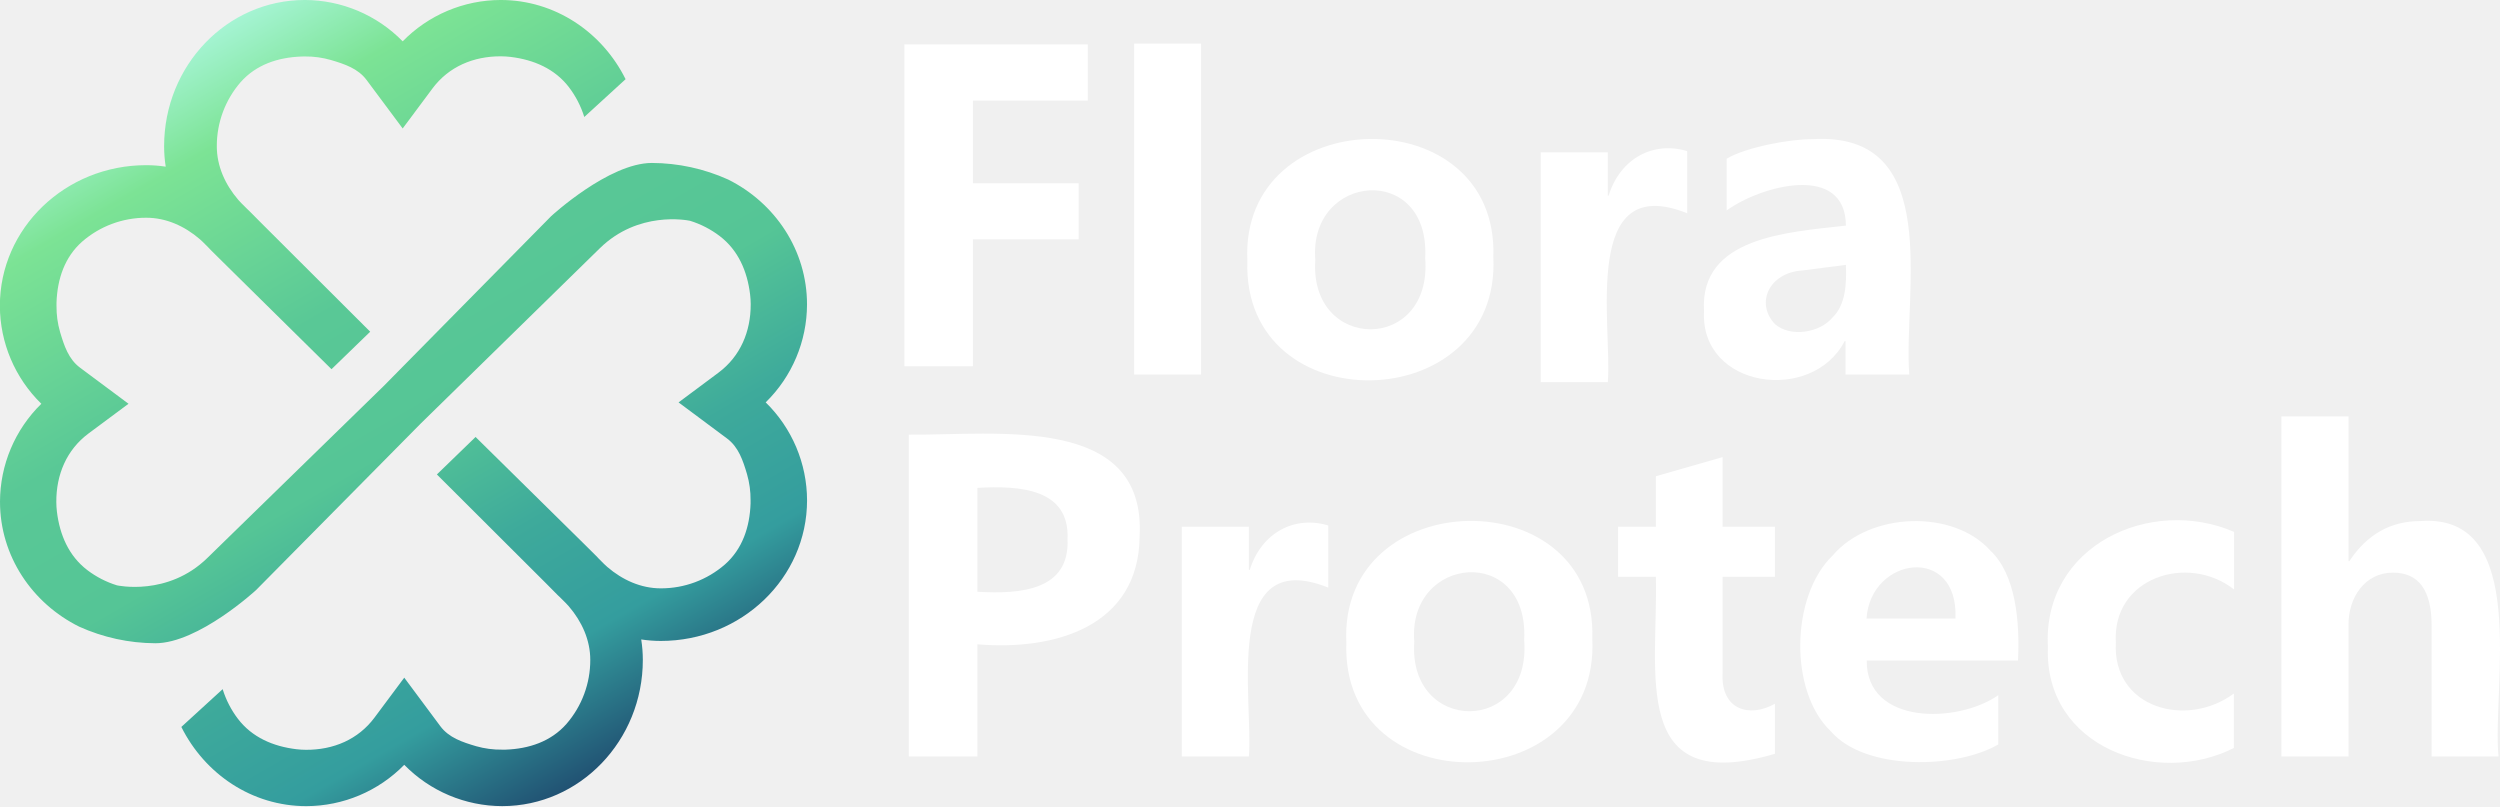
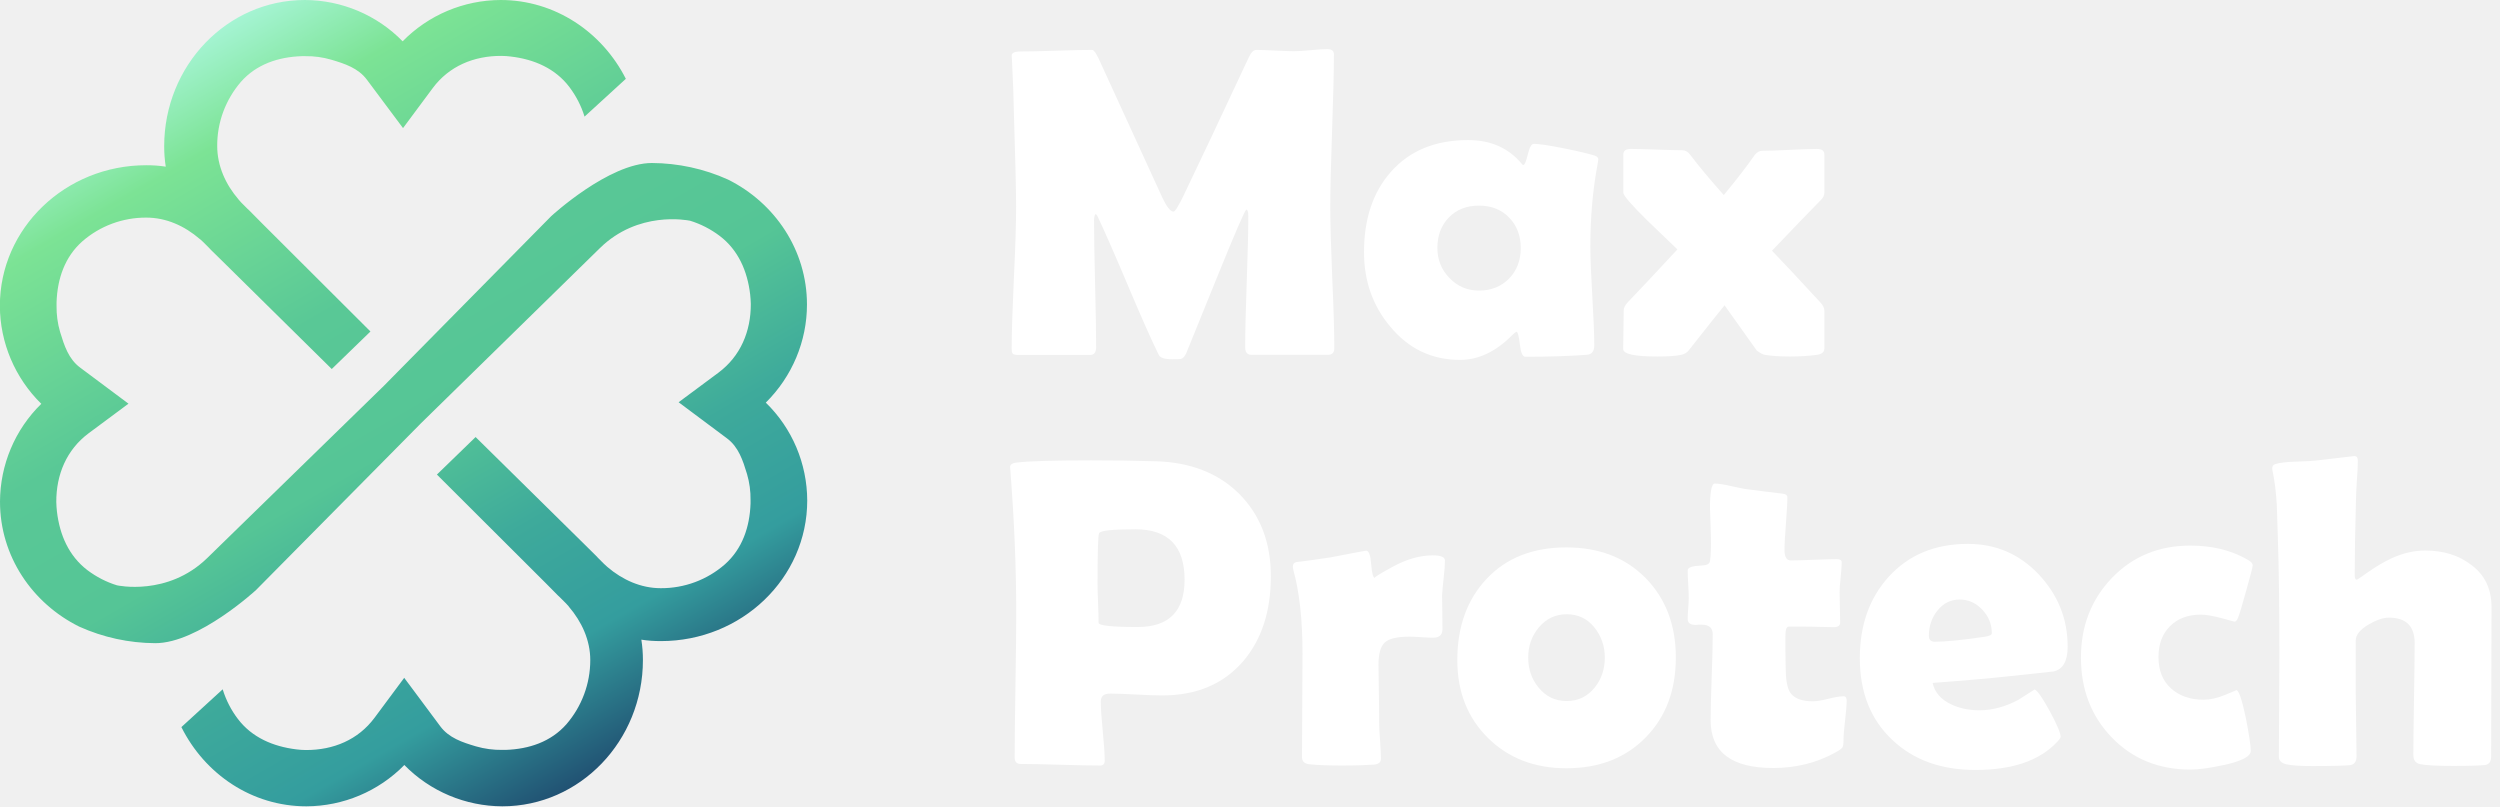
- <svg xmlns="http://www.w3.org/2000/svg" id="图层_1" data-name="图层 1" viewBox="0 0 1918.63 618.66">
-   <defs>
-     <style>.cls-1{fill:url(#未命名的渐变_93);}.cls-2{fill:#fff;}</style>
-     <linearGradient id="未命名的渐变_93" x1="151.19" y1="262.76" x2="470.93" y2="816.57" gradientUnits="userSpaceOnUse">
-       <stop offset="0" stop-color="#a5f4d3" />
-       <stop offset="0.12" stop-color="#7ce395" />
-       <stop offset="0.36" stop-color="#59c896" />
-       <stop offset="0.54" stop-color="#55c596" />
-       <stop offset="0.7" stop-color="#3eaa9b" />
-       <stop offset="0.85" stop-color="#349d9e" />
-       <stop offset="1" stop-color="#215273" />
-     </linearGradient>
-   </defs>
-   <path class="cls-1" d="M620.72,464c0-41.72-24.57-78-60.6-95.91a143.54,143.54,0,0,0-58.43-12.69c-33.09,0-77.32,40.82-77.32,40.82L295.86,526.57s-105,102.29-135.38,132-69.33,21-69.33,21a73.4,73.4,0,0,1-22.79-11.72C54.15,657,47.2,640.84,45.05,623a63.41,63.41,0,0,1-.46-7.29c-.13-21.19,7.95-40.2,24.7-52.68L100,540.21l-9.53-7.1q-13.82-10.29-27.64-20.57c-8.92-6.64-12.23-16.89-15.37-27.43a69.41,69.41,0,0,1-2.72-20.06c0-.87,0-1.73,0-2.6.63-18,6.26-34.84,19.71-46.7a74.69,74.69,0,0,1,49.18-18.31c15.27,0,29.43,6.43,41.08,16.45,0,0,.18.15.18.15.77.67,1.5,1.39,2.25,2.09l4.5,4.51c.5.54,1,1.06,1.51,1.61L173,432l82.79,81.68,29.69-28.77-83.19-83-9.72-9.78c-.55-.49-1.06-1-1.61-1.52l-4.51-4.5c-.7-.75-1.42-1.48-2.09-2.25,0,0-.17-.17-.15-.18-10-11.65-16.45-25.81-16.45-41.08A74.69,74.69,0,0,1,186,293.43c11.87-13.45,28.7-19.08,46.7-19.71.87,0,1.74-.05,2.61-.05a69.69,69.69,0,0,1,20,2.72c10.55,3.14,20.79,6.46,27.43,15.38l20.58,27.63,7.09,9.53,22.84-30.67c12.47-16.75,31.48-24.82,52.67-24.7a63.27,63.27,0,0,1,7.29.46c17.83,2.15,34,9.11,44.84,23.31a73.75,73.75,0,0,1,11.73,22.79l31.7-29c-17.95-36.1-54.15-60.79-95.91-60.79a105.43,105.43,0,0,0-75.16,31.73,105.41,105.41,0,0,0-75.15-31.73c-59.62,0-107.94,50.27-107.94,112.27a102.28,102.28,0,0,0,1.22,15.64,101.45,101.45,0,0,0-15-1.14c-62,0-112.27,48.33-112.27,107.94A105.43,105.43,0,0,0,33.1,540.21,105.41,105.41,0,0,0,1.37,615.36c0,41.77,24.69,78,60.79,95.92A143.62,143.62,0,0,0,120.58,724c33.09,0,77.32-40.82,77.32-40.82l126.57-128s106.94-104.7,137.32-134.39c29.33-28.66,66.6-21.55,69.16-21a73.49,73.49,0,0,1,22.78,11.73c14.21,10.83,21.16,27,23.31,44.83a63.55,63.55,0,0,1,.46,7.29c.13,21.19-8,40.21-24.7,52.68l-30.66,22.84,9.52,7.09,27.64,20.58c8.92,6.64,12.24,16.88,15.38,27.43a69.64,69.64,0,0,1,2.71,20c0,.87,0,1.74,0,2.61-.63,18-6.25,34.83-19.71,46.69a74.64,74.64,0,0,1-49.18,18.31c-15.26,0-29.42-6.43-41.08-16.44,0,0-.17-.16-.17-.16-.78-.66-1.51-1.39-2.26-2.08l-4.5-4.52c-.5-.54-1-1.05-1.51-1.61l-9.79-9.72L366.35,565.7l-29.69,28.76,83.19,83,9.72,9.79c.55.49,1.07,1,1.61,1.51l4.51,4.5c.7.75,1.42,1.48,2.09,2.26,0,0,.17.16.15.17,10,11.66,16.45,25.82,16.45,41.08a74.69,74.69,0,0,1-18.31,49.18c-11.86,13.46-28.7,19.08-46.7,19.71-.87,0-1.74,0-2.6,0A69.7,69.7,0,0,1,366.71,803c-10.54-3.14-20.79-6.46-27.43-15.38Q329,773.77,318.7,759.94l-7.09-9.52-22.84,30.66c-12.47,16.75-31.48,24.83-52.67,24.7a63.41,63.41,0,0,1-7.29-.46c-17.83-2.15-34-9.1-44.84-23.31a73.46,73.46,0,0,1-11.72-22.78l-31.71,29c18,36.09,54.15,60.78,95.91,60.78a105.46,105.46,0,0,0,75.16-31.72A105.46,105.46,0,0,0,386.77,849c59.61,0,107.94-50.27,107.94-112.27a102.38,102.38,0,0,0-1.23-15.64,101.45,101.45,0,0,0,15,1.14c62,0,112.27-48.32,112.27-107.94A105.44,105.44,0,0,0,589,539.14,105.46,105.46,0,0,0,620.72,464Z" transform="translate(-1.37 -230.34)" />
-   <path class="cls-2" d="M836.22,307.55H748.05V371H829.2v43H748.05v97.42H695.43v-247H836.22Z" transform="translate(-1.37 -230.34)" />
-   <path class="cls-2" d="M871.77,517.79v-254h51.34v254Z" transform="translate(-1.37 -230.34)" />
-   <path class="cls-2" d="M958.66,430.42c-6-122.12,193-126,188.78-3C1153.54,551.35,954.33,555.31,958.66,430.42Zm52.14-.64c-4.9,70.91,90.13,71.64,84.34-1.44C1099,354.79,1005.39,363,1010.8,429.78Z" transform="translate(-1.37 -230.34)" />
-   <path class="cls-2" d="M1296.19,394c-81.71-32.66-57.39,85.88-60.9,129.62h-51.5V347.27h51.5v33.17h.63c9-28.89,34.62-41.9,60.27-34.12Z" transform="translate(-1.37 -230.34)" />
-   <path class="cls-2" d="M1326.49,352.13c15.09-8.93,48.75-15.13,66.16-15,100.9-5.83,69.2,117.88,74,180.64h-48.94V492.12h-.64c-25,48.26-111.24,36.31-107.94-23.12-3.47-56.73,63.79-60.4,108.89-65.53-.3-48.28-65.1-30.78-91.51-11.64Zm58.19,85.78c-25.49,1.55-36.41,25-21.13,41.14,11.72,10.32,34.32,6.88,44.25-5.11,10.2-9.87,10.8-26.39,10.2-40.33Z" transform="translate(-1.37 -230.34)" />
-   <path class="cls-2" d="M751.46,724.82v86.09H698.84v-247c67.31.64,182.24-16.15,177.13,78.13C875.32,711.08,811.05,729.85,751.46,724.82Zm0-120.06v79.72c33.34,2,70.93-1.16,69.19-40.34C822.44,605.46,784.25,602.85,751.46,604.76Z" transform="translate(-1.37 -230.34)" />
-   <path class="cls-2" d="M1020.75,681.29c-81.71-32.66-57.4,85.88-60.91,129.62h-51.5V634.57h51.5v33.17h.64c9-28.89,34.62-41.9,60.27-34.12Z" transform="translate(-1.37 -230.34)" />
-   <path class="cls-2" d="M1034.62,723.54c-6-122.11,193-126,188.77-3C1229.49,844.47,1030.29,848.44,1034.62,723.54Zm52.13-.64c-4.9,70.91,90.14,71.64,84.35-1.43C1175,647.91,1081.35,656.11,1086.75,722.9Z" transform="translate(-1.37 -230.34)" />
-   <path class="cls-2" d="M1363.54,808.84c-112,33-89.54-62.1-91.36-135.84h-29V634.57h29V595.83l51.18-14.67v53.41h40.18V673h-40.18v74.3c-1.26,27.74,20.54,34.23,40.18,23.11Z" transform="translate(-1.37 -230.34)" />
-   <path class="cls-2" d="M1550.08,737.25H1434c-.39,49.75,69.78,48.4,100.93,26.63v37.78c-31.84,18.65-102.11,20.61-128.59-10.2-32-30.42-30.77-103.78,1.51-134.8,28.52-33.52,92.74-35.58,121.1-3.67C1548.42,671.28,1551.61,707.88,1550.08,737.25Zm-48-32.2c2.5-57-65.18-47.64-68.24,0Z" transform="translate(-1.37 -230.34)" />
-   <path class="cls-2" d="M1715.74,804.37c-58.88,30-145.61-.2-142.7-77.32-4.37-78.56,79.4-116.08,142.86-88.49v44.16c-35.59-27.87-93.82-9.06-90.72,40.82-2.7,50.32,54.26,65.94,90.56,39.06Z" transform="translate(-1.37 -230.34)" />
-   <path class="cls-2" d="M1918.86,810.91h-51.34V710.47q0-40.66-29.65-40.66c-21.56-.06-34.52,19.25-34.12,40.66V810.91h-51.5v-261h51.5V661h.63q20.25-30.76,54.53-30.77C1943.65,624,1913.77,758.24,1918.86,810.91Z" transform="translate(-1.37 -230.34)" />
+ <svg xmlns="http://www.w3.org/2000/svg" version="1.1" id="图层_1" x="0px" y="0px" viewBox="0 0 1918.6 618.7" style="enable-background:new 0 0 1918.6 618.7;" xml:space="preserve">
+   <style type="text/css">
+ 	.st0{fill:url(#SVGID_1_);}
+ 	.st1{fill:#FFFFFF;}
+ </style>
+   <linearGradient id="SVGID_1_" gradientUnits="userSpaceOnUse" x1="151.167" y1="357.279" x2="470.929" y2="-196.569" gradientTransform="matrix(1 0 0 -1 -1.37 389.66)">
+     <stop offset="0" style="stop-color:#A5F4D3" />
+     <stop offset="0.12" style="stop-color:#7CE395" />
+     <stop offset="0.36" style="stop-color:#59C896" />
+     <stop offset="0.54" style="stop-color:#55C596" />
+     <stop offset="0.7" style="stop-color:#3EAA9B" />
+     <stop offset="0.85" style="stop-color:#349D9E" />
+     <stop offset="1" style="stop-color:#215273" />
+   </linearGradient>
+   <path class="st0" d="M619.3,233.7c0-41.7-24.6-78-60.6-95.9c-18.4-8.3-38.3-12.6-58.4-12.7c-33.1,0-77.3,40.8-77.3,40.8L294.5,296.2  c0,0-105,102.3-135.4,132s-69.3,21-69.3,21c-8.2-2.5-15.9-6.5-22.8-11.7c-14.2-10.9-21.2-27-23.3-44.9c-0.3-2.4-0.4-4.9-0.5-7.3  c-0.1-21.2,8-40.2,24.7-52.7l30.7-22.8l-9.5-7.1c-9.2-6.9-18.4-13.7-27.6-20.6c-8.9-6.6-12.2-16.9-15.4-27.4  c-1.9-6.5-2.8-13.3-2.7-20.1c0-0.9,0-1.7,0-2.6c0.6-18,6.3-34.8,19.7-46.7c13.6-11.9,31.1-18.4,49.2-18.3c15.3,0,29.4,6.4,41.1,16.5  l0.2,0.1c0.8,0.7,1.5,1.4,2.3,2.1l4.5,4.5c0.5,0.5,1,1.1,1.5,1.6l9.9,9.7l82.8,81.7l29.7-28.8l-83.2-83l-9.7-9.8  c-0.6-0.5-1.1-1-1.6-1.5l-4.5-4.5c-0.7-0.8-1.4-1.5-2.1-2.3c0,0-0.2-0.2-0.1-0.2c-10-11.6-16.4-25.8-16.4-41.1  c-0.1-18.1,6.4-35.5,18.2-49.2c11.9-13.5,28.7-19.1,46.7-19.7c0.9,0,1.7,0,2.6,0c6.8-0.1,13.5,0.8,20,2.7  c10.5,3.1,20.8,6.5,27.4,15.4l20.6,27.6l7.1,9.5l22.8-30.7c12.5-16.8,31.5-24.8,52.7-24.7c2.4,0,4.9,0.2,7.3,0.5  c17.8,2.1,34,9.1,44.8,23.3c5.2,6.9,9.2,14.6,11.7,22.8l31.7-29C462.2,24.7,426,0,384.2,0c-28.3,0.1-55.4,11.5-75.2,31.7  C289.3,11.5,262.2,0.1,233.9,0C174.3,0,126,50.3,126,112.3c0,5.2,0.4,10.5,1.2,15.6c-5-0.8-10-1.1-15-1.1  c-62,0-112.3,48.3-112.3,107.9C0,263,11.5,290.1,31.7,309.9C11.5,329.6,0.1,356.7,0,385c0,41.8,24.7,78,60.8,95.9  c18.4,8.3,38.3,12.6,58.4,12.7c33.1,0,77.3-40.8,77.3-40.8l126.6-128c0,0,106.9-104.7,137.3-134.4c29.3-28.7,66.6-21.5,69.2-21  c8.2,2.5,15.9,6.5,22.8,11.7c14.2,10.8,21.2,27,23.3,44.8c0.3,2.4,0.4,4.9,0.5,7.3c0.1,21.2-8,40.2-24.7,52.7l-30.7,22.8l9.5,7.1  l27.6,20.6c8.9,6.6,12.2,16.9,15.4,27.4c1.9,6.5,2.8,13.2,2.7,20c0,0.9,0,1.7,0,2.6c-0.6,18-6.3,34.8-19.7,46.7  c-13.6,11.9-31.1,18.4-49.2,18.3c-15.3,0-29.4-6.4-41.1-16.4l-0.2-0.2c-0.8-0.7-1.5-1.4-2.3-2.1l-4.5-4.5c-0.5-0.5-1-1-1.5-1.6  l-9.8-9.7L365,335.4l-29.7,28.8l83.2,83l9.7,9.8c0.5,0.5,1.1,1,1.6,1.5l4.5,4.5c0.7,0.8,1.4,1.5,2.1,2.3c0,0,0.2,0.2,0.1,0.2  c10,11.7,16.5,25.8,16.5,41.1c0,18.1-6.5,35.5-18.3,49.2c-11.9,13.5-28.7,19.1-46.7,19.7c-0.9,0-1.7,0-2.6,0  c-6.8,0.1-13.5-0.8-20.1-2.7c-10.5-3.1-20.8-6.5-27.4-15.4c-6.9-9.2-13.7-18.5-20.6-27.7l-7.1-9.5l-22.8,30.7  c-12.5,16.8-31.5,24.8-52.7,24.7c-2.4,0-4.9-0.2-7.3-0.5c-17.8-2.2-34-9.1-44.8-23.3c-5.2-6.8-9.2-14.6-11.7-22.8l-31.7,29  c18,36.1,54.1,60.8,95.9,60.8c28.3-0.1,55.4-11.5,75.2-31.7c19.8,20.2,46.9,31.6,75.2,31.7c59.6,0,107.9-50.3,107.9-112.3  c0-5.2-0.4-10.5-1.2-15.6c5,0.8,10,1.1,15,1.1c62,0,112.3-48.3,112.3-107.9c-0.1-28.3-11.5-55.4-31.8-75.1  C607.9,289,619.3,261.9,619.3,233.7z" />
+   <g>
+     <path class="st1" d="M1024,267.2c0,3.4-1.6,5.1-4.8,5.1h-58.8c-3.2,0-4.8-1.9-4.8-5.8c0-11.2,0.4-27.9,1.2-50.3   c0.8-22.4,1.2-39.1,1.2-50.3c0-3.2-0.5-4.9-1.5-5.1c-1.2,0.7-8.6,17.8-22.2,51.3c-8,19.7-15.9,39.3-23.9,58.9   c-1.1,2.5-2.5,4-4.2,4.5c-0.6,0.1-2.8,0.2-6.6,0.2c-5.8,0-9.2-1.1-10.3-3.3c-6-12.2-13.8-29.9-23.6-53.1   c-10.4-24.6-18.2-42.3-23.4-53.3c-0.2-0.6-0.7-1.2-1.5-1.8c-0.8,1-1.2,2.6-1.2,4.8c0,10.8,0.3,27.1,0.8,48.8   c0.6,21.7,0.8,38,0.8,48.8c0,3.9-1.6,5.8-4.6,5.8h-55.4c-2.2,0-3.6-0.4-4.1-1.1c-0.5-0.7-0.7-2-0.7-3.7c0-12.1,0.6-30.2,1.7-54.4   c1.2-24.2,1.7-42.3,1.7-54.4c0-12.8-0.6-36.9-1.7-72.2c-0.1-9.2-0.6-22.9-1.5-41l-0.2-2.8c-0.1-2.2,2.2-3.3,7-3.3   c6.1,0,15.2-0.2,27.4-0.6c12.2-0.4,21.3-0.6,27.4-0.6c1.2,0,2.9,2.3,5.1,7L892,151.6c3.4,7.2,6.3,10.8,8.6,10.8   c1.2,0,3.8-4.2,7.8-12.5c11.2-23.2,27.7-58.3,49.6-105.1c1.9-4.3,3.9-6.5,6.1-6.5c3.2,0,8.1,0.2,14.5,0.5s11.4,0.5,14.7,0.5   c2.8,0,7-0.3,12.7-0.8c5.7-0.6,9.9-0.8,12.7-0.8c3.3,0,5,1.3,5,4c0,13.1-0.5,32.6-1.4,58.5c-0.9,26-1.4,45.5-1.4,58.5   c0,12.1,0.5,30.2,1.5,54.3C1023.5,237.2,1024,255.2,1024,267.2z" />
+     <path class="st1" d="M1220.5,189.3c0,8.5,0.5,21.2,1.5,38c1,16.8,1.5,29.4,1.5,37.9c0,4.4-1.9,6.8-5.8,7.1   c-13.7,1-29.4,1.5-47.1,1.5c-2.1,0-3.5-3.2-4.2-9.5c-0.7-6.4-1.6-9.6-2.6-9.7c-0.9,0.4-2,1.4-3.5,2.8   c-12.4,12.5-25.7,18.8-39.8,18.8c-21.6,0-39.5-8.5-53.6-25.6c-13.4-15.9-20.1-35-20.1-57.1c0-25.6,6.9-46.2,20.8-61.8   c14.4-16.2,34.1-24.2,59.1-24.2c17.4,0,31.1,6.1,41.2,18.3c0.4,0.6,0.8,0.8,1.2,0.8c1,0,2.1-2.7,3.4-8.1c1.3-5.4,2.8-8.1,4.6-8.1   c4.1,0,11.9,1.2,23.4,3.5c11,2.2,18.8,4.1,23.6,5.6c1.7,0.7,2.5,1.6,2.5,2.7c0,0.4-0.2,1.6-0.5,3.5   C1222.3,145.8,1220.5,167,1220.5,189.3z M1167.1,190.3c0-9.4-3-17.2-8.9-23.3c-5.9-6.1-13.6-9.2-23.2-9.2c-9.5,0-17.2,3-23.1,9.1   c-5.9,6.1-8.8,13.9-8.8,23.4c0,9,3.1,16.7,9.3,23.1c6.2,6.4,13.7,9.6,22.6,9.6c9.4,0,17.1-3.1,23.1-9.2S1167.1,199.8,1167.1,190.3z   " />
+     <path class="st1" d="M1400,267.8c0,2.4-1.8,3.9-5.5,4.5c-6.5,0.9-13.4,1.3-20.8,1.3c-7.7,0-14.2-0.4-19.4-1.3   c-1.3-0.2-3.4-1.3-6.1-3.3c-5.4-7.7-13.7-19.3-24.7-34.7c-2.8,3.3-11.8,14.7-27.2,34.2c-1.4,2-3.5,3.3-6.1,3.8   c-3.9,0.9-10,1.3-18.3,1.3c-17.5,0-26.2-1.9-26.2-5.8c0-3.2,0.1-8.1,0.2-14.7c0.1-6.6,0.2-11.5,0.2-14.9c0-1.9,1-3.9,3-6.1   c8.6-9,21.4-22.5,38.2-40.7c-7.7-7.4-15.4-14.8-23.1-22.2c-12.3-12.1-18.4-19.2-18.4-21.4v-29.2c0-2.9,1.9-4.3,5.8-4.3   c4.4,0,11,0.2,19.8,0.5s15.4,0.5,19.8,0.5c2.2,0,4.3,1.2,6.1,3.7c6.1,8.1,14.6,18.3,25.6,30.7c10-12.1,17.9-22.3,23.7-30.7   c1.7-2.2,3.7-3.3,6.1-3.3c4.6,0,11.6-0.2,20.8-0.7c9.2-0.4,16.1-0.7,20.8-0.7c3.9,0,5.8,1.4,5.8,4.3v29.2c0,2.1-0.9,4-2.8,5.8   c-8.4,8.5-20.9,21.5-37.4,38.8c8.4,8.7,20.9,22.1,37.4,40c1.9,2.1,2.8,4.2,2.8,6.1V267.8z" />
+   </g>
+   <g>
+     <path class="st1" d="M975.3,442.2c0,26.8-7,48.5-21.1,65.1c-15.1,17.6-35.8,26.4-62.3,26.4c-4.4,0-11.1-0.2-20-0.7   c-8.9-0.5-15.6-0.7-20-0.7c-4.8,0-7.1,2-7.1,6.1c0,5.1,0.5,12.7,1.5,22.7c1,10.1,1.5,17.6,1.5,22.6c0,2.5-1.2,3.8-3.5,3.8   c-6.8,0-16.9-0.2-30.4-0.6c-13.5-0.4-23.6-0.6-30.4-0.6c-3.2,0-4.8-1.6-4.8-4.8c0-12.3,0.2-30.7,0.6-55.4   c0.4-24.6,0.6-43.1,0.6-55.4c0-34.8-1.5-71.3-4.5-109.6l-0.2-2.3c-0.2-2.1,1.4-3.4,5-3.8c8.6-1.1,27.7-1.7,57.1-1.7   c17.4,0,34,0.2,50,0.7c26.2,0.8,47.4,9,63.4,24.7C967.1,395,975.3,416.1,975.3,442.2z M909.1,444.9c0-25.8-12.6-38.7-37.7-38.7   c-17.7,0-27,1-27.9,3c-0.8,1.4-1.2,14.2-1.2,38.3c0,3.4,0.1,8.5,0.4,15.2c0.3,6.7,0.4,11.8,0.4,15.2c0,2.2,10,3.3,29.9,3.3   C897.1,481.2,909.1,469.1,909.1,444.9z" />
+     <path class="st1" d="M1107,482.9c0,4.3-2.4,6.5-7.1,6.5c-2.1,0-5.2-0.1-9.2-0.4c-4-0.3-7.1-0.4-9-0.4c-9.2,0-15.4,1.4-18.8,4.3   c-3.3,2.9-5,8.7-5,17.4c0,4.8,0.1,12,0.3,21.7c0.2,9.7,0.2,16.9,0.2,21.7c0,3.2,0.2,8,0.7,14.4c0.4,6.4,0.7,11.1,0.7,14.2   c0,2.7-1.8,4.2-5.5,4.5c-5.3,0.4-13.4,0.7-24.4,0.7c-10.5,0-18.9-0.3-25.2-1c-3.7-0.4-5.5-2.3-5.5-5.5c0-8.9,0.1-22.1,0.2-39.8   c0.1-17.7,0.2-30.9,0.2-39.8c0-26-2.4-47.4-7.1-64.2c-0.2-1-0.3-1.8-0.3-2.5c0-1.7,0.8-2.8,2.5-3.3c6.1-0.7,15-1.9,26.7-3.7   c17.5-3.4,26.5-5.1,27.1-5.1c2,0,3.3,3.5,3.8,10.5c0.6,7,1.5,10.5,3,10.5c-1.6,0,3-2.9,13.6-8.7s20.9-8.7,30.7-8.7   c6.2,0,9.3,1.3,9.3,4c0,3.2-0.3,7.7-1,13.6c-0.7,6.3-1.1,10.8-1.2,13.6c0,3.2,0.1,7.5,0.2,12.8C1106.9,476.5,1107,480.8,1107,482.9   z" />
+     <path class="st1" d="M1286.1,504.6c0,25.2-7.7,45.7-23.2,61.4c-15.4,15.7-35.7,23.6-60.8,23.6c-24.3,0-44.4-7.7-60.1-23.2   c-15.7-15.5-23.6-35.4-23.6-59.8c0-25.7,7.5-46.5,22.6-62.5c15.1-16,35.4-24,61.1-24c25,0,45.3,7.8,60.8,23.5   C1278.3,459.3,1286.1,479.6,1286.1,504.6z M1231.6,504.6c0-8.7-2.7-16.5-8.1-23.2c-5.4-6.7-12.5-10-21.1-10   c-8.7,0-15.9,3.4-21.6,10.3c-5.3,6.4-8,14.1-8,22.9c0,9,2.7,16.7,8,23.1c5.6,6.9,12.8,10.3,21.6,10.3c8.6,0,15.8-3.4,21.4-10.3   C1229,521.3,1231.6,513.6,1231.6,504.6z" />
+     <path class="st1" d="M1417.2,537.7c0,3.3-0.4,8.4-1.2,15.1c-0.8,6.8-1.2,11.7-1.2,14.9s-0.3,5.2-1,6.1c-0.7,0.9-2.5,2.2-5.5,3.8   c-14.3,7.9-30.1,11.8-47.5,11.8c-32,0-48-12.2-48-36.7c0-7.3,0.3-18.3,0.8-33c0.6-14.7,0.8-25.6,0.8-33c0-4.9-2.8-7.3-8.5-7.3   c-0.4,0-1.2,0-2.2,0c-1,0.1-1.7,0.2-2.2,0.2c-4.2,0-6.3-1.5-6.3-4.5c0-1.8,0.1-4.5,0.4-8.1c0.3-3.7,0.4-6.4,0.4-8.1   c0-2.3-0.1-5.9-0.4-10.6c-0.3-4.8-0.4-8.3-0.4-10.6c0-2.2,3.5-3.4,10.6-3.7c4-0.1,6.1-1.2,6.5-3.3c0.7-4.2,0.9-10.8,0.7-19.9   c-0.4-14.3-0.7-21.1-0.7-20.4c0-12.8,1.2-19.3,3.7-19.3c3,0,7.2,0.7,12.8,2c6.3,1.4,10.7,2.3,13.1,2.5c5.6,0.8,14.2,1.8,25.6,3.2   c2.8,0.2,4.2,1.2,4.2,2.8c0,4.4-0.4,11.1-1.1,20.1c-0.7,9-1.1,15.7-1.1,20.3c0,5.4,1.6,8.1,4.8,8.1c3.9,0,9.7-0.2,17.6-0.5   c7.9-0.3,13.8-0.5,17.8-0.5c2.4,0,3.7,0.8,3.7,2.5c0,2.5-0.3,6.4-0.8,11.5c-0.6,5.1-0.8,8.9-0.8,11.5c0,2.7,0.1,6.5,0.2,11.6   c0.1,5.1,0.2,9,0.2,11.6c0,2.3-1.6,3.5-4.8,3.5c-2.2,0-5.9-0.1-11.1-0.2c-5.2-0.2-8.9-0.2-11.1-0.2h-12.5c-1.7,0-2.5,2.4-2.5,7.3   c0,2.7,0,6.6,0,11.8c0.1,5.3,0.2,9.2,0.2,11.8c0,9.3,1.1,15.7,3.2,19.3c3,4.8,8.9,7.1,17.6,7.1c2.8,0,6.7-0.6,11.9-1.9   c5.1-1.3,8.8-1.9,10.9-1.9C1416.1,534,1417.2,535.2,1417.2,537.7z" />
+     <path class="st1" d="M1586.8,496.2c0,11.2-3.6,17.5-10.8,19.1c-1.2,0.2-12.7,1.4-34.4,3.7c-13.1,1.4-32.5,3.2-58.4,5.1   c1.5,7.2,6.3,12.7,14.1,16.4c6.4,3.1,13.7,4.6,21.9,4.6c9.8,0,19.8-2.7,29.7-8c4.2-2.7,8.4-5.3,12.6-8c2.3,1.1,6.2,6.8,11.7,16.9   c5.5,10.2,8.2,16.7,8.2,19.4c0,0.8-0.8,2-2.5,3.8c-13.5,14.5-34.5,21.7-62.9,21.7c-26.3,0-47.6-7.7-63.8-23.1   c-16.6-15.6-24.9-36.5-24.9-62.6c0-25.5,7.4-46.3,22.2-62.6c15.3-16.8,35.5-25.2,60.8-25.2c21.3,0,39.3,7.7,54.1,23.2   C1579.3,456.4,1586.8,474.8,1586.8,496.2z M1528.6,486c0-6.9-2.4-12.9-7.3-18.1c-4.9-5.2-10.7-7.8-17.4-7.8c-7,0-12.7,2.9-17.3,8.8   c-4.2,5.4-6.3,11.8-6.3,19.1c0,3,1.5,4.5,4.6,4.5c8.2,0,20.9-1.3,38.2-3.8C1526.8,488.1,1528.6,487.3,1528.6,486z" />
+     <path class="st1" d="M1714.9,477.1c-0.1,0-3.5-0.9-10-2.7c-6.6-1.8-11.9-2.7-16-2.7c-9.9,0-17.7,3-23.6,8.9   c-5.9,5.9-8.8,13.8-8.8,23.7c0,10.2,3.2,18.2,9.6,24c6.4,5.8,14.8,8.7,25.1,8.7c4.9,0,10.3-1.2,16.4-3.7c6.1-2.5,9-3.7,8.6-3.7   c1.9,0,4.3,7,7.3,21.1c2.5,12.8,3.8,21.4,3.8,25.6c0,4.2-6.9,7.8-20.6,10.8c-10.6,2.3-19.2,3.5-25.7,3.5   c-24.3,0-44.4-8.2-60.3-24.6c-15.8-16.4-23.7-36.8-23.7-61.3c0-24.2,7.9-44.6,23.8-61.2c15.9-16.5,35.9-24.8,60.2-24.8   c16.5,0,31,3.5,43.5,10.6c2.9,1.6,4.3,3,4.3,4.5c0,1.4-1.7,8-5,19.6c-3.1,11.2-5.1,17.9-6.1,20.3   C1716.9,475.9,1715.9,477.1,1714.9,477.1z" />
+     <path class="st1" d="M1912.1,466l-0.3,114.6c0,3.9-1.6,6-4.6,6.5c-3.5,0.4-11.6,0.7-24.2,0.7c-12.2,0-20.6-0.4-25.4-1.3   c-3.7-0.7-5.5-3-5.5-7.1c0-9.5,0.2-23.8,0.5-43c0.3-19.1,0.5-33.5,0.5-43c0-12.9-6.6-19.4-19.8-19.4c-4.4,0-9.6,1.8-15.6,5.3   c-6.5,3.9-9.8,7.9-9.8,12.1v41c0,5.3,0.1,13.3,0.3,24c0.2,10.7,0.3,18.7,0.3,24c0,4.1-1.7,6.4-5.1,6.8c-3.4,0.4-13.1,0.7-28.9,0.7   c-9.1,0-15.6-0.4-19.6-1.3s-6-2.8-6-5.8c0-8.7,0.1-21.9,0.2-39.4c0.1-17.5,0.2-30.7,0.2-39.4c0-36.2-0.4-66.1-1.2-89.8   c-0.3-8.3-0.6-16.6-0.8-24.9c-0.6-9.6-1.6-17.9-3-24.7c-0.3-1.4-0.5-2.5-0.5-3.2c0-1.7,0.8-2.8,2.5-3.3c3.4-1,8.5-1.6,15.1-1.8   c8.9-0.3,14-0.6,15.4-0.8l30-3.5c1.8,0,2.7,1.2,2.7,3.5c0,3.5-0.2,8.4-0.7,14.4c-0.4,7.1-0.7,11.9-0.7,14.4c-0.7,25-1,44.8-1,59.3   c0,2.2,0.6,3.3,1.7,3.3c0.2,0,3-1.9,8.5-5.8c6.4-4.5,12.6-8.1,18.4-10.8c8.7-3.9,17.2-5.8,25.4-5.8c14.2,0,26,3.7,35.5,11.1   C1907,441.2,1912.1,452.1,1912.1,466z" />
+   </g>
</svg>
